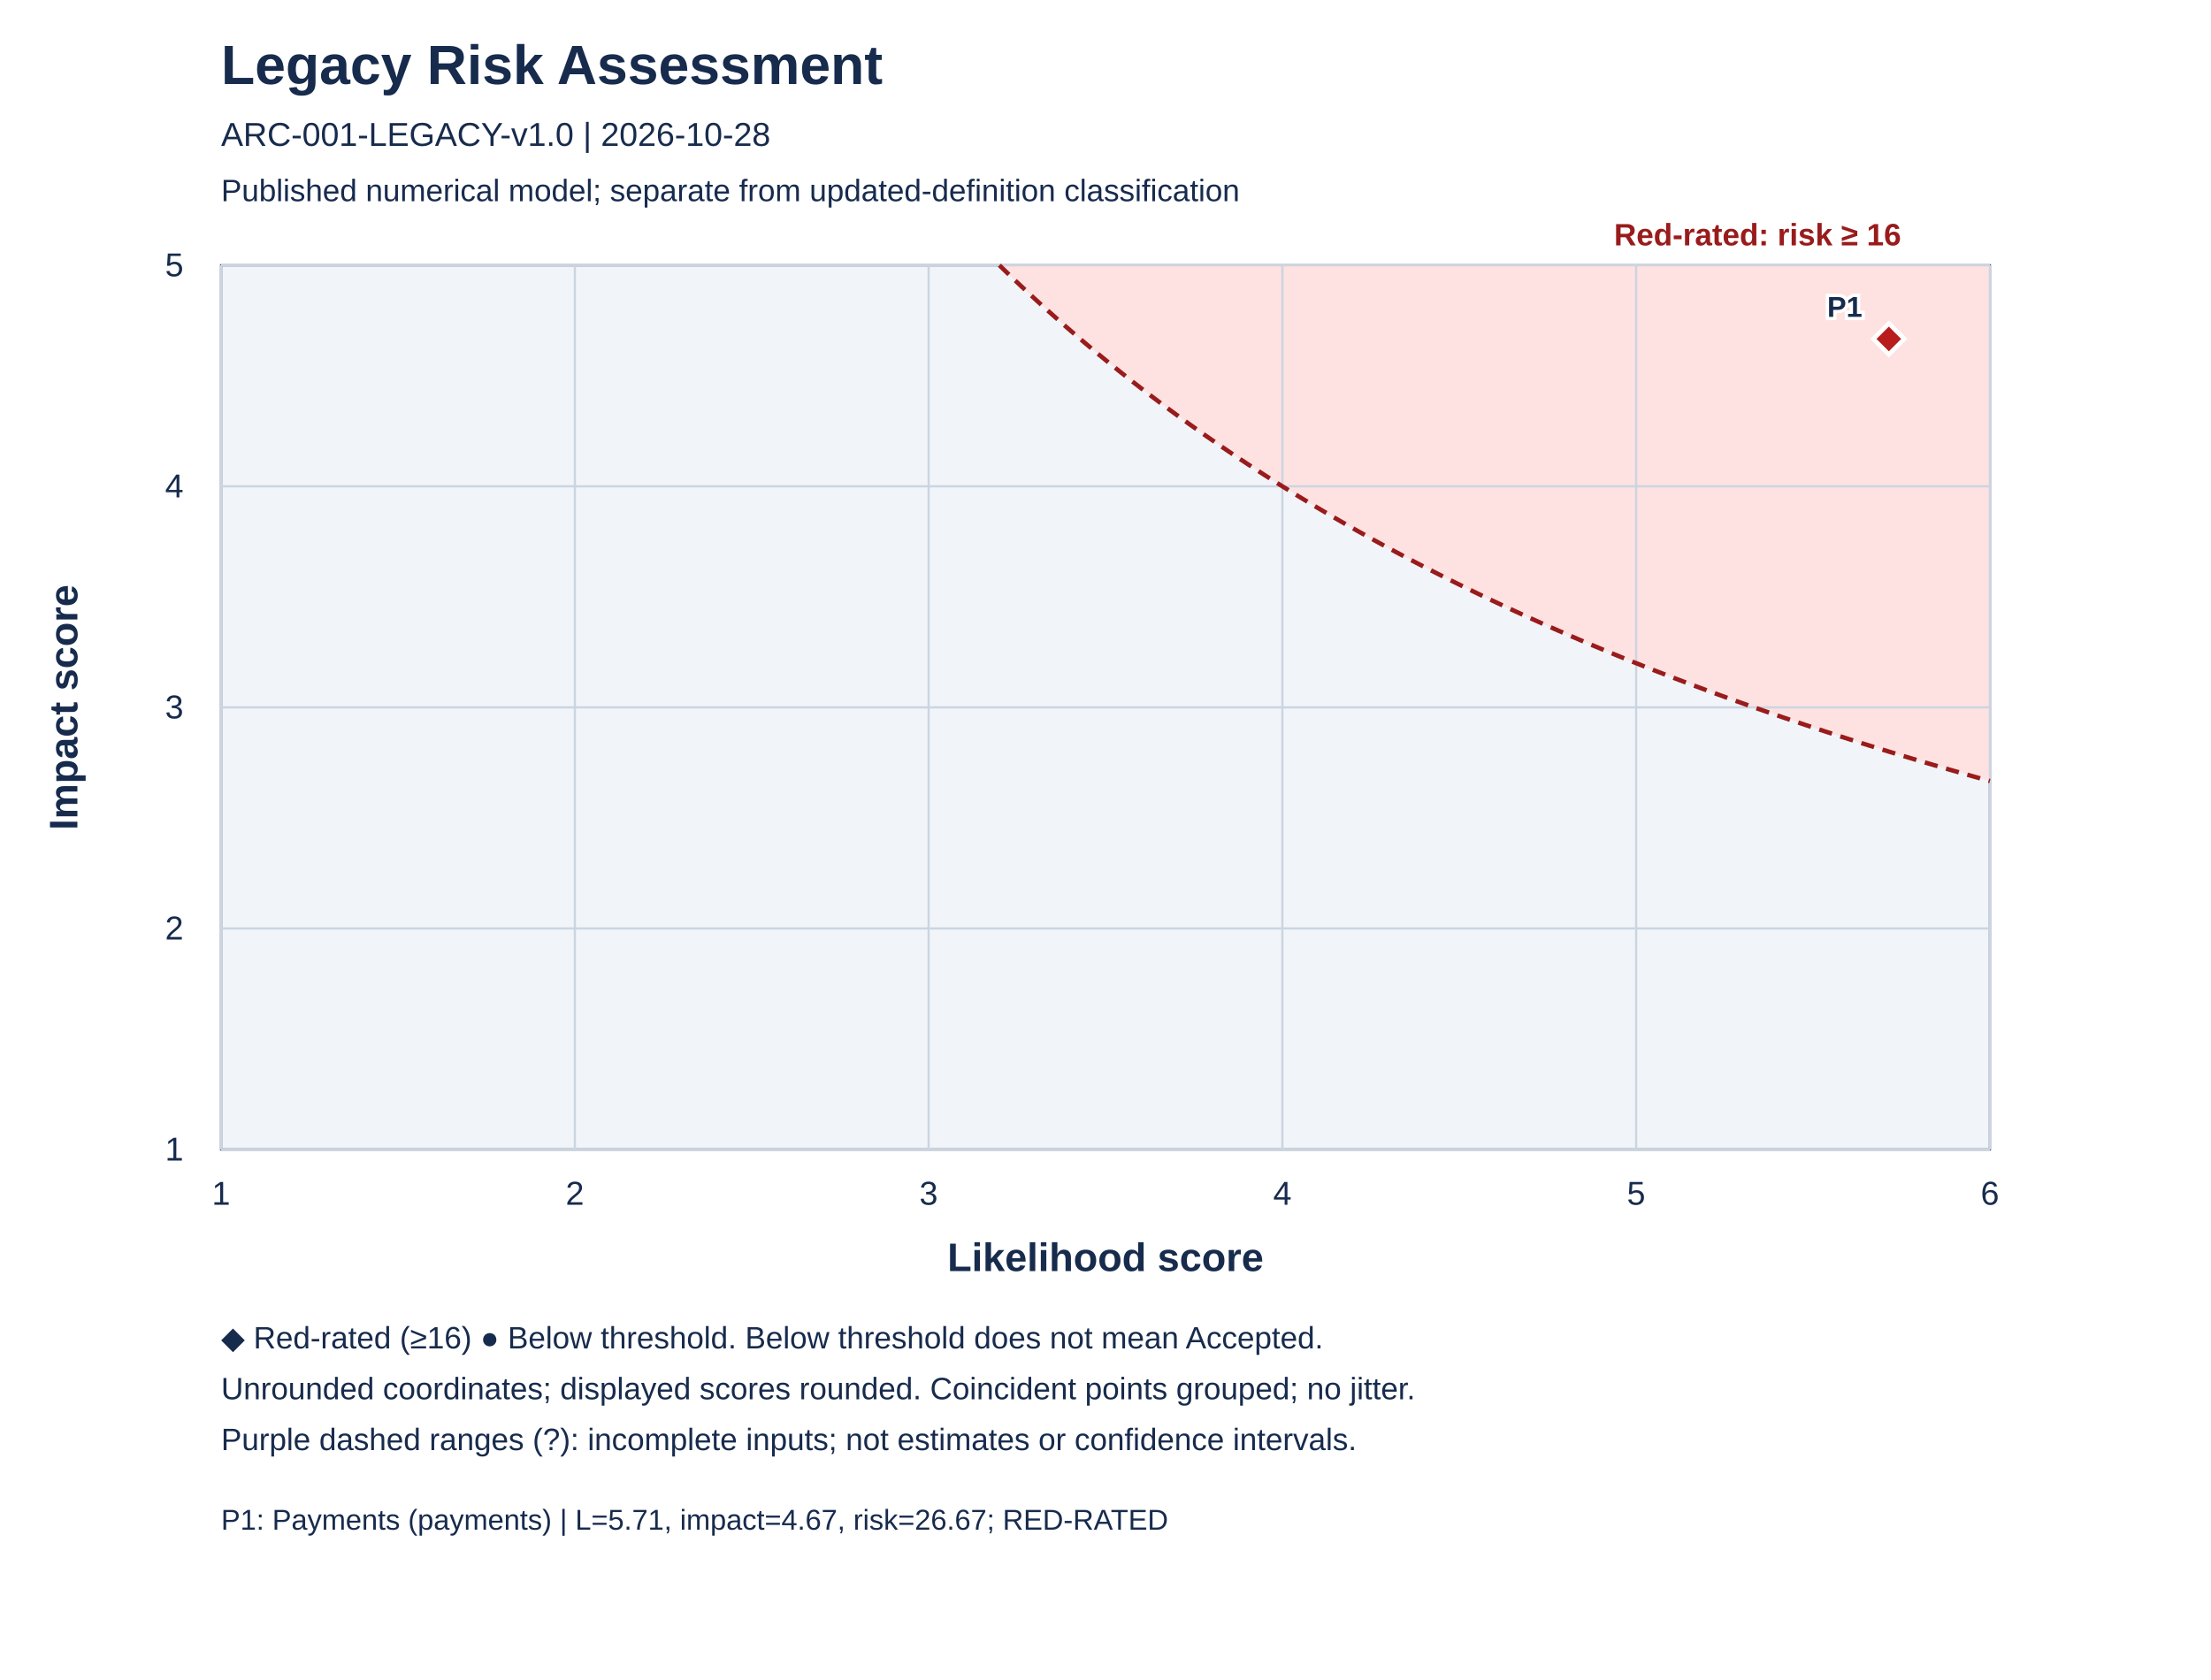
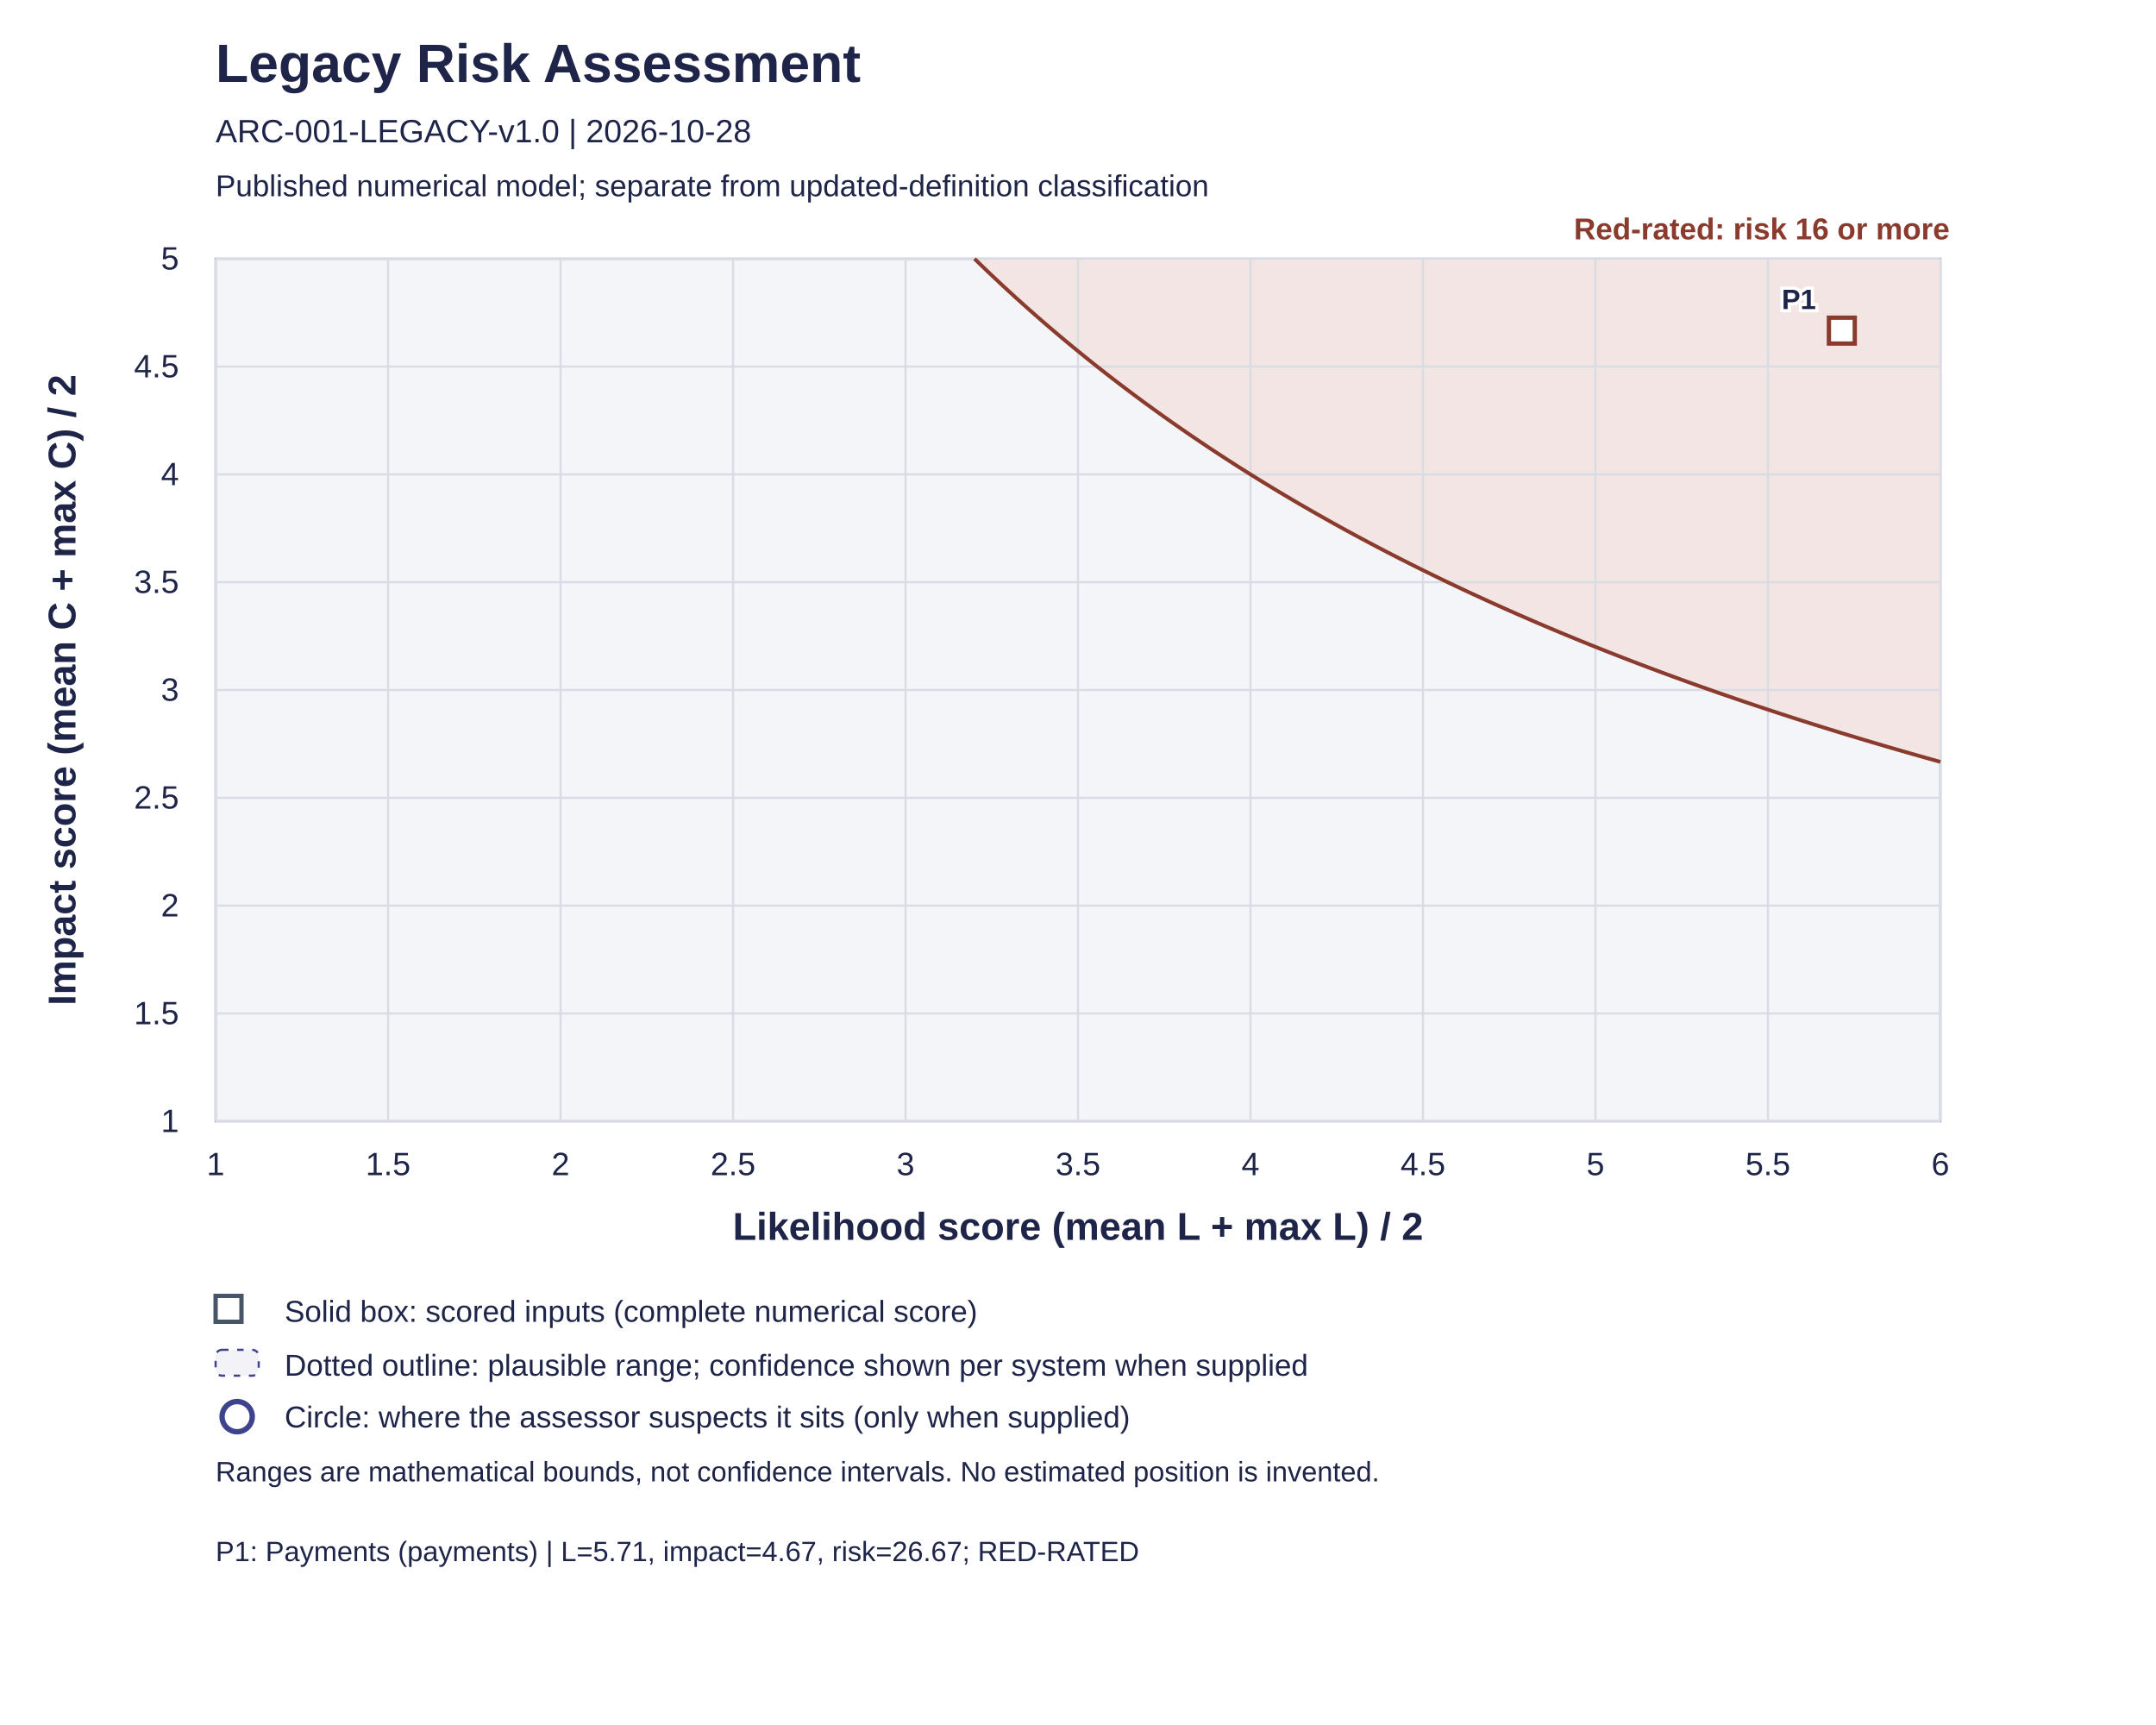
- <svg xmlns="http://www.w3.org/2000/svg" viewBox="0 0 1000 760" width="1000" height="760" role="img" aria-labelledby="title description">
-   <defs>
-     <pattern id="uncertainty-hatch" width="9" height="9" patternUnits="userSpaceOnUse">
-       <path d="M 0 9 L 9 0" stroke="#7e22ce" stroke-width="1" opacity="0.22" />
-     </pattern>
-   </defs>
+ <svg xmlns="http://www.w3.org/2000/svg" viewBox="0 0 1000 800" width="1000" height="800" role="img" aria-labelledby="title description">
  <rect width="100%" height="100%" fill="white" />
-   <g font-family="Arial, sans-serif" fill="#172b4d">
+   <g font-family="Arial, sans-serif" fill="#1e2549">
    <text x="100" y="38" font-size="25" font-weight="bold">Legacy Risk Assessment</text>
    <text x="100" y="66" font-size="15">ARC-001-LEGACY-v1.0 | 2026-10-28</text>
    <text x="100" y="91" font-size="14">Published numerical model; separate from updated-definition classification</text>
-     <rect x="100" y="120" width="800" height="400" fill="#f1f5f9" stroke="#475569" />
-     <polygon points="452.000,120 900,120 900.000,353.333 896.800,352.441 893.600,351.544 890.400,350.640 887.200,349.730 884.000,348.814 880.800,347.891 877.600,346.962 874.400,346.027 871.200,345.086 868.000,344.138 864.800,343.183 861.600,342.222 858.400,341.254 855.200,340.280 852.000,339.298 848.800,338.310 845.600,337.314 842.400,336.312 839.200,335.302 836.000,334.286 832.800,333.262 829.600,332.230 826.400,331.191 823.200,330.145 820.000,329.091 816.800,328.029 813.600,326.960 810.400,325.882 807.200,324.797 804.000,323.704 800.800,322.602 797.600,321.493 794.400,320.375 791.200,319.248 788.000,318.113 784.800,316.970 781.600,315.817 778.400,314.656 775.200,313.487 772.000,312.308 768.800,311.120 765.600,309.922 762.400,308.716 759.200,307.500 756.000,306.275 752.800,305.039 749.600,303.794 746.400,302.540 743.200,301.275 740.000,300.000 736.800,298.715 733.600,297.419 730.400,296.113 727.200,294.797 724.000,293.469 720.800,292.131 717.600,290.782 714.400,289.421 711.200,288.050 708.000,286.667 704.800,285.272 701.600,283.866 698.400,282.447 695.200,281.017 692.000,279.574 688.800,278.120 685.600,276.652 682.400,275.172 679.200,273.680 676.000,272.174 672.800,270.655 669.600,269.123 666.400,267.577 663.200,266.018 660.000,264.444 656.800,262.857 653.600,261.256 650.400,259.640 647.200,258.009 644.000,256.364 640.800,254.703 637.600,253.028 634.400,251.336 631.200,249.630 628.000,247.907 624.800,246.168 621.600,244.413 618.400,242.642 615.200,240.853 612.000,239.048 608.800,237.225 605.600,235.385 602.400,233.527 599.200,231.650 596.000,229.756 592.800,227.843 589.600,225.911 586.400,223.960 583.200,221.990 580.000,220.000 576.800,217.990 573.600,215.960 570.400,213.909 567.200,211.837 564.000,209.744 560.800,207.629 557.600,205.492 554.400,203.333 551.200,201.152 548.000,198.947 544.800,196.720 541.600,194.468 538.400,192.193 535.200,189.892 532.000,187.568 528.800,185.217 525.600,182.842 522.400,180.440 519.200,178.011 516.000,175.556 512.800,173.073 509.600,170.562 506.400,168.023 503.200,165.455 500.000,162.857 496.800,160.230 493.600,157.572 490.400,154.884 487.200,152.164 484.000,149.412 480.800,146.627 477.600,143.810 474.400,140.958 471.200,138.072 468.000,135.152 464.800,132.195 461.600,129.202 458.400,126.173 455.200,123.106 452.000,120.000" fill="#fee2e2" />
-     <path d="M 100 120 V 520" stroke="#cbd5e1" />
+     <rect x="100" y="120" width="800" height="400" fill="#f4f5f9" stroke="#a3a8b6" />
+     <polygon points="452.000,120 900,120 900.000,353.333 896.800,352.441 893.600,351.544 890.400,350.640 887.200,349.730 884.000,348.814 880.800,347.891 877.600,346.962 874.400,346.027 871.200,345.086 868.000,344.138 864.800,343.183 861.600,342.222 858.400,341.254 855.200,340.280 852.000,339.298 848.800,338.310 845.600,337.314 842.400,336.312 839.200,335.302 836.000,334.286 832.800,333.262 829.600,332.230 826.400,331.191 823.200,330.145 820.000,329.091 816.800,328.029 813.600,326.960 810.400,325.882 807.200,324.797 804.000,323.704 800.800,322.602 797.600,321.493 794.400,320.375 791.200,319.248 788.000,318.113 784.800,316.970 781.600,315.817 778.400,314.656 775.200,313.487 772.000,312.308 768.800,311.120 765.600,309.922 762.400,308.716 759.200,307.500 756.000,306.275 752.800,305.039 749.600,303.794 746.400,302.540 743.200,301.275 740.000,300.000 736.800,298.715 733.600,297.419 730.400,296.113 727.200,294.797 724.000,293.469 720.800,292.131 717.600,290.782 714.400,289.421 711.200,288.050 708.000,286.667 704.800,285.272 701.600,283.866 698.400,282.447 695.200,281.017 692.000,279.574 688.800,278.120 685.600,276.652 682.400,275.172 679.200,273.680 676.000,272.174 672.800,270.655 669.600,269.123 666.400,267.577 663.200,266.018 660.000,264.444 656.800,262.857 653.600,261.256 650.400,259.640 647.200,258.009 644.000,256.364 640.800,254.703 637.600,253.028 634.400,251.336 631.200,249.630 628.000,247.907 624.800,246.168 621.600,244.413 618.400,242.642 615.200,240.853 612.000,239.048 608.800,237.225 605.600,235.385 602.400,233.527 599.200,231.650 596.000,229.756 592.800,227.843 589.600,225.911 586.400,223.960 583.200,221.990 580.000,220.000 576.800,217.990 573.600,215.960 570.400,213.909 567.200,211.837 564.000,209.744 560.800,207.629 557.600,205.492 554.400,203.333 551.200,201.152 548.000,198.947 544.800,196.720 541.600,194.468 538.400,192.193 535.200,189.892 532.000,187.568 528.800,185.217 525.600,182.842 522.400,180.440 519.200,178.011 516.000,175.556 512.800,173.073 509.600,170.562 506.400,168.023 503.200,165.455 500.000,162.857 496.800,160.230 493.600,157.572 490.400,154.884 487.200,152.164 484.000,149.412 480.800,146.627 477.600,143.810 474.400,140.958 471.200,138.072 468.000,135.152 464.800,132.195 461.600,129.202 458.400,126.173 455.200,123.106 452.000,120.000" fill="#f3e5e3" />
+     <path d="M 100 120 V 520" stroke="#d9dce5" />
    <text x="100" y="545" text-anchor="middle" font-size="15">1</text>
-     <path d="M 260 120 V 520" stroke="#cbd5e1" />
+     <path d="M 180 120 V 520" stroke="#d9dce5" />
+     <text x="180" y="545" text-anchor="middle" font-size="15">1.5</text>
+     <path d="M 260 120 V 520" stroke="#d9dce5" />
    <text x="260" y="545" text-anchor="middle" font-size="15">2</text>
-     <path d="M 420 120 V 520" stroke="#cbd5e1" />
+     <path d="M 340 120 V 520" stroke="#d9dce5" />
+     <text x="340" y="545" text-anchor="middle" font-size="15">2.5</text>
+     <path d="M 420 120 V 520" stroke="#d9dce5" />
    <text x="420" y="545" text-anchor="middle" font-size="15">3</text>
-     <path d="M 580 120 V 520" stroke="#cbd5e1" />
+     <path d="M 500 120 V 520" stroke="#d9dce5" />
+     <text x="500" y="545" text-anchor="middle" font-size="15">3.5</text>
+     <path d="M 580 120 V 520" stroke="#d9dce5" />
    <text x="580" y="545" text-anchor="middle" font-size="15">4</text>
-     <path d="M 740 120 V 520" stroke="#cbd5e1" />
+     <path d="M 660 120 V 520" stroke="#d9dce5" />
+     <text x="660" y="545" text-anchor="middle" font-size="15">4.5</text>
+     <path d="M 740 120 V 520" stroke="#d9dce5" />
    <text x="740" y="545" text-anchor="middle" font-size="15">5</text>
-     <path d="M 900 120 V 520" stroke="#cbd5e1" />
+     <path d="M 820 120 V 520" stroke="#d9dce5" />
+     <text x="820" y="545" text-anchor="middle" font-size="15">5.5</text>
+     <path d="M 900 120 V 520" stroke="#d9dce5" />
    <text x="900" y="545" text-anchor="middle" font-size="15">6</text>
-     <path d="M 100 520 H 900" stroke="#cbd5e1" />
+     <path d="M 100 520 H 900" stroke="#d9dce5" />
    <text x="83" y="525" text-anchor="end" font-size="15">1</text>
-     <path d="M 100 420 H 900" stroke="#cbd5e1" />
+     <path d="M 100 470 H 900" stroke="#d9dce5" />
+     <text x="83" y="475" text-anchor="end" font-size="15">1.5</text>
+     <path d="M 100 420 H 900" stroke="#d9dce5" />
    <text x="83" y="425" text-anchor="end" font-size="15">2</text>
-     <path d="M 100 320 H 900" stroke="#cbd5e1" />
+     <path d="M 100 370 H 900" stroke="#d9dce5" />
+     <text x="83" y="375" text-anchor="end" font-size="15">2.5</text>
+     <path d="M 100 320 H 900" stroke="#d9dce5" />
    <text x="83" y="325" text-anchor="end" font-size="15">3</text>
-     <path d="M 100 220 H 900" stroke="#cbd5e1" />
+     <path d="M 100 270 H 900" stroke="#d9dce5" />
+     <text x="83" y="275" text-anchor="end" font-size="15">3.5</text>
+     <path d="M 100 220 H 900" stroke="#d9dce5" />
    <text x="83" y="225" text-anchor="end" font-size="15">4</text>
-     <path d="M 100 120 H 900" stroke="#cbd5e1" />
+     <path d="M 100 170 H 900" stroke="#d9dce5" />
+     <text x="83" y="175" text-anchor="end" font-size="15">4.5</text>
+     <path d="M 100 120 H 900" stroke="#d9dce5" />
    <text x="83" y="125" text-anchor="end" font-size="15">5</text>
-     <polyline points="452.000,120.000 455.200,123.106 458.400,126.173 461.600,129.202 464.800,132.195 468.000,135.152 471.200,138.072 474.400,140.958 477.600,143.810 480.800,146.627 484.000,149.412 487.200,152.164 490.400,154.884 493.600,157.572 496.800,160.230 500.000,162.857 503.200,165.455 506.400,168.023 509.600,170.562 512.800,173.073 516.000,175.556 519.200,178.011 522.400,180.440 525.600,182.842 528.800,185.217 532.000,187.568 535.200,189.892 538.400,192.193 541.600,194.468 544.800,196.720 548.000,198.947 551.200,201.152 554.400,203.333 557.600,205.492 560.800,207.629 564.000,209.744 567.200,211.837 570.400,213.909 573.600,215.960 576.800,217.990 580.000,220.000 583.200,221.990 586.400,223.960 589.600,225.911 592.800,227.843 596.000,229.756 599.200,231.650 602.400,233.527 605.600,235.385 608.800,237.225 612.000,239.048 615.200,240.853 618.400,242.642 621.600,244.413 624.800,246.168 628.000,247.907 631.200,249.630 634.400,251.336 637.600,253.028 640.800,254.703 644.000,256.364 647.200,258.009 650.400,259.640 653.600,261.256 656.800,262.857 660.000,264.444 663.200,266.018 666.400,267.577 669.600,269.123 672.800,270.655 676.000,272.174 679.200,273.680 682.400,275.172 685.600,276.652 688.800,278.120 692.000,279.574 695.200,281.017 698.400,282.447 701.600,283.866 704.800,285.272 708.000,286.667 711.200,288.050 714.400,289.421 717.600,290.782 720.800,292.131 724.000,293.469 727.200,294.797 730.400,296.113 733.600,297.419 736.800,298.715 740.000,300.000 743.200,301.275 746.400,302.540 749.600,303.794 752.800,305.039 756.000,306.275 759.200,307.500 762.400,308.716 765.600,309.922 768.800,311.120 772.000,312.308 775.200,313.487 778.400,314.656 781.600,315.817 784.800,316.970 788.000,318.113 791.200,319.248 794.400,320.375 797.600,321.493 800.800,322.602 804.000,323.704 807.200,324.797 810.400,325.882 813.600,326.960 816.800,328.029 820.000,329.091 823.200,330.145 826.400,331.191 829.600,332.230 832.800,333.262 836.000,334.286 839.200,335.302 842.400,336.312 845.600,337.314 848.800,338.310 852.000,339.298 855.200,340.280 858.400,341.254 861.600,342.222 864.800,343.183 868.000,344.138 871.200,345.086 874.400,346.027 877.600,346.962 880.800,347.891 884.000,348.814 887.200,349.730 890.400,350.640 893.600,351.544 896.800,352.441 900.000,353.333" fill="none" stroke="#991b1b" stroke-width="2" stroke-dasharray="6 4" />
-     <text x="730" y="111" font-size="14" font-weight="bold" fill="#991b1b">Red-rated: risk ≥ 16</text>
-     <text x="500" y="575" text-anchor="middle" font-size="18" font-weight="bold">Likelihood score</text>
-     <text transform="translate(35 320) rotate(-90)" text-anchor="middle" font-size="18" font-weight="bold">Impact score</text>
+     <polyline points="452.000,120.000 455.200,123.106 458.400,126.173 461.600,129.202 464.800,132.195 468.000,135.152 471.200,138.072 474.400,140.958 477.600,143.810 480.800,146.627 484.000,149.412 487.200,152.164 490.400,154.884 493.600,157.572 496.800,160.230 500.000,162.857 503.200,165.455 506.400,168.023 509.600,170.562 512.800,173.073 516.000,175.556 519.200,178.011 522.400,180.440 525.600,182.842 528.800,185.217 532.000,187.568 535.200,189.892 538.400,192.193 541.600,194.468 544.800,196.720 548.000,198.947 551.200,201.152 554.400,203.333 557.600,205.492 560.800,207.629 564.000,209.744 567.200,211.837 570.400,213.909 573.600,215.960 576.800,217.990 580.000,220.000 583.200,221.990 586.400,223.960 589.600,225.911 592.800,227.843 596.000,229.756 599.200,231.650 602.400,233.527 605.600,235.385 608.800,237.225 612.000,239.048 615.200,240.853 618.400,242.642 621.600,244.413 624.800,246.168 628.000,247.907 631.200,249.630 634.400,251.336 637.600,253.028 640.800,254.703 644.000,256.364 647.200,258.009 650.400,259.640 653.600,261.256 656.800,262.857 660.000,264.444 663.200,266.018 666.400,267.577 669.600,269.123 672.800,270.655 676.000,272.174 679.200,273.680 682.400,275.172 685.600,276.652 688.800,278.120 692.000,279.574 695.200,281.017 698.400,282.447 701.600,283.866 704.800,285.272 708.000,286.667 711.200,288.050 714.400,289.421 717.600,290.782 720.800,292.131 724.000,293.469 727.200,294.797 730.400,296.113 733.600,297.419 736.800,298.715 740.000,300.000 743.200,301.275 746.400,302.540 749.600,303.794 752.800,305.039 756.000,306.275 759.200,307.500 762.400,308.716 765.600,309.922 768.800,311.120 772.000,312.308 775.200,313.487 778.400,314.656 781.600,315.817 784.800,316.970 788.000,318.113 791.200,319.248 794.400,320.375 797.600,321.493 800.800,322.602 804.000,323.704 807.200,324.797 810.400,325.882 813.600,326.960 816.800,328.029 820.000,329.091 823.200,330.145 826.400,331.191 829.600,332.230 832.800,333.262 836.000,334.286 839.200,335.302 842.400,336.312 845.600,337.314 848.800,338.310 852.000,339.298 855.200,340.280 858.400,341.254 861.600,342.222 864.800,343.183 868.000,344.138 871.200,345.086 874.400,346.027 877.600,346.962 880.800,347.891 884.000,348.814 887.200,349.730 890.400,350.640 893.600,351.544 896.800,352.441 900.000,353.333" fill="none" stroke="#8a3b2d" stroke-width="1.75" />
+     <text x="730" y="111" font-size="14" font-weight="bold" fill="#8a3b2d">Red-rated: risk 16 or more</text>
+     <text x="500" y="575" text-anchor="middle" font-size="18" font-weight="bold">Likelihood score (mean L + max L) / 2</text>
+     <text transform="translate(35 320) rotate(-90)" text-anchor="middle" font-size="18" font-weight="bold">Impact score (mean C + max C) / 2</text>
    <g data-system-ids="payments">
-       <path d="M 854.286 146.333 L 861.286 153.333 L 854.286 160.333 L 847.286 153.333 Z" fill="#b91c1c" stroke="white" stroke-width="2" />
+       <rect data-role="scored-inputs" x="848.286" y="147.333" width="12" height="12" fill="white" stroke="#8a3b2d" stroke-width="2" />
      <text x="842.286" y="143.333" text-anchor="end" font-size="13" font-weight="bold" stroke="white" stroke-width="3" paint-order="stroke">P1</text>
    </g>
-     <text x="100" y="610" font-size="14">◆ Red-rated (≥16)   ● Below threshold. Below threshold does not mean Accepted.</text>
-     <text x="100" y="633" font-size="14">Unrounded coordinates; displayed scores rounded. Coincident points grouped; no jitter.</text>
-     <text x="100" y="656" font-size="14">Purple dashed ranges (?): incomplete inputs; not estimates or confidence intervals.</text>
+     <g aria-label="Chart legend" font-size="14">
+       <rect x="100" y="601" width="12" height="12" fill="white" stroke="#475569" stroke-width="2" />
+       <text x="132" y="613">Solid box: scored inputs (complete numerical score)</text>
+       <rect x="100" y="626" width="20" height="12" rx="3" fill="#3e438e" fill-opacity="0.07" stroke="#3e438e" stroke-dasharray="3 4" />
+       <text x="132" y="638">Dotted outline: plausible range; confidence shown per system when supplied</text>
+       <circle cx="110" cy="657" r="7" fill="white" stroke="#3e438e" stroke-width="2.5" />
+       <text x="132" y="662">Circle: where the assessor suspects it sits (only when supplied)</text>
+       <text x="100" y="687" font-size="13">Ranges are mathematical bounds, not confidence intervals. No estimated position is invented.</text>
+     </g>
    <g>
-       <text x="100" y="692" font-size="13">P1: Payments (payments) | L=5.71, impact=4.67, risk=26.67; RED-RATED</text>
+       <text x="100" y="724" font-size="13">P1: Payments (payments) | L=5.71, impact=4.67, risk=26.67; RED-RATED</text>
    </g>
  </g>
</svg>
